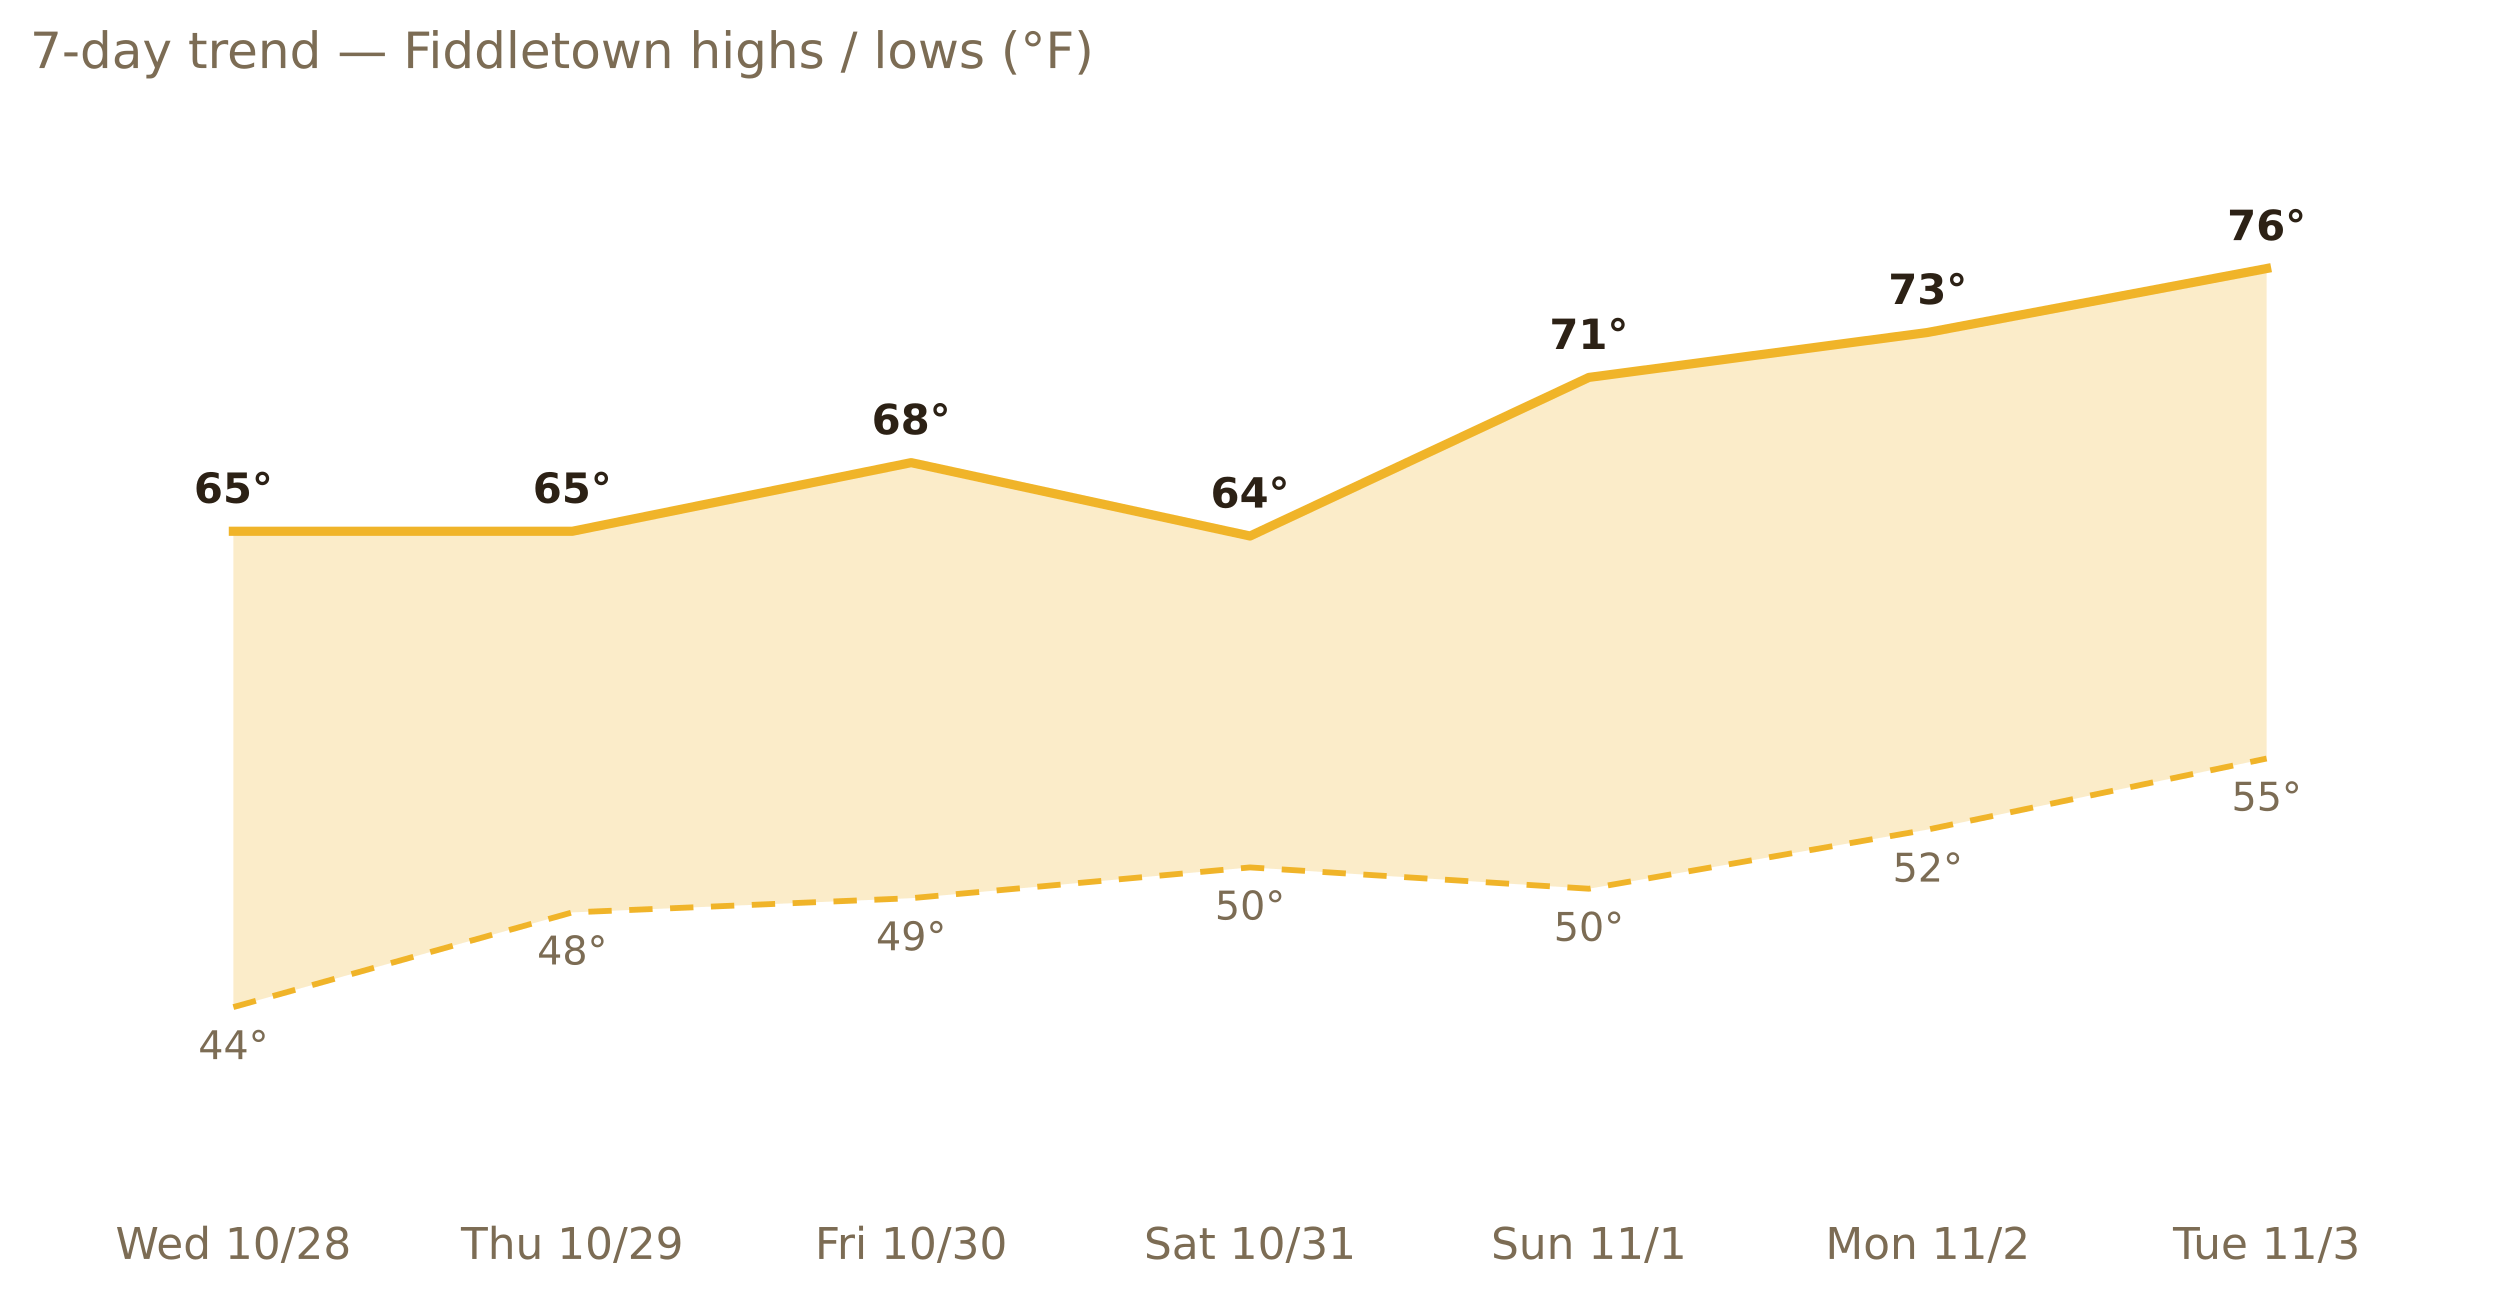
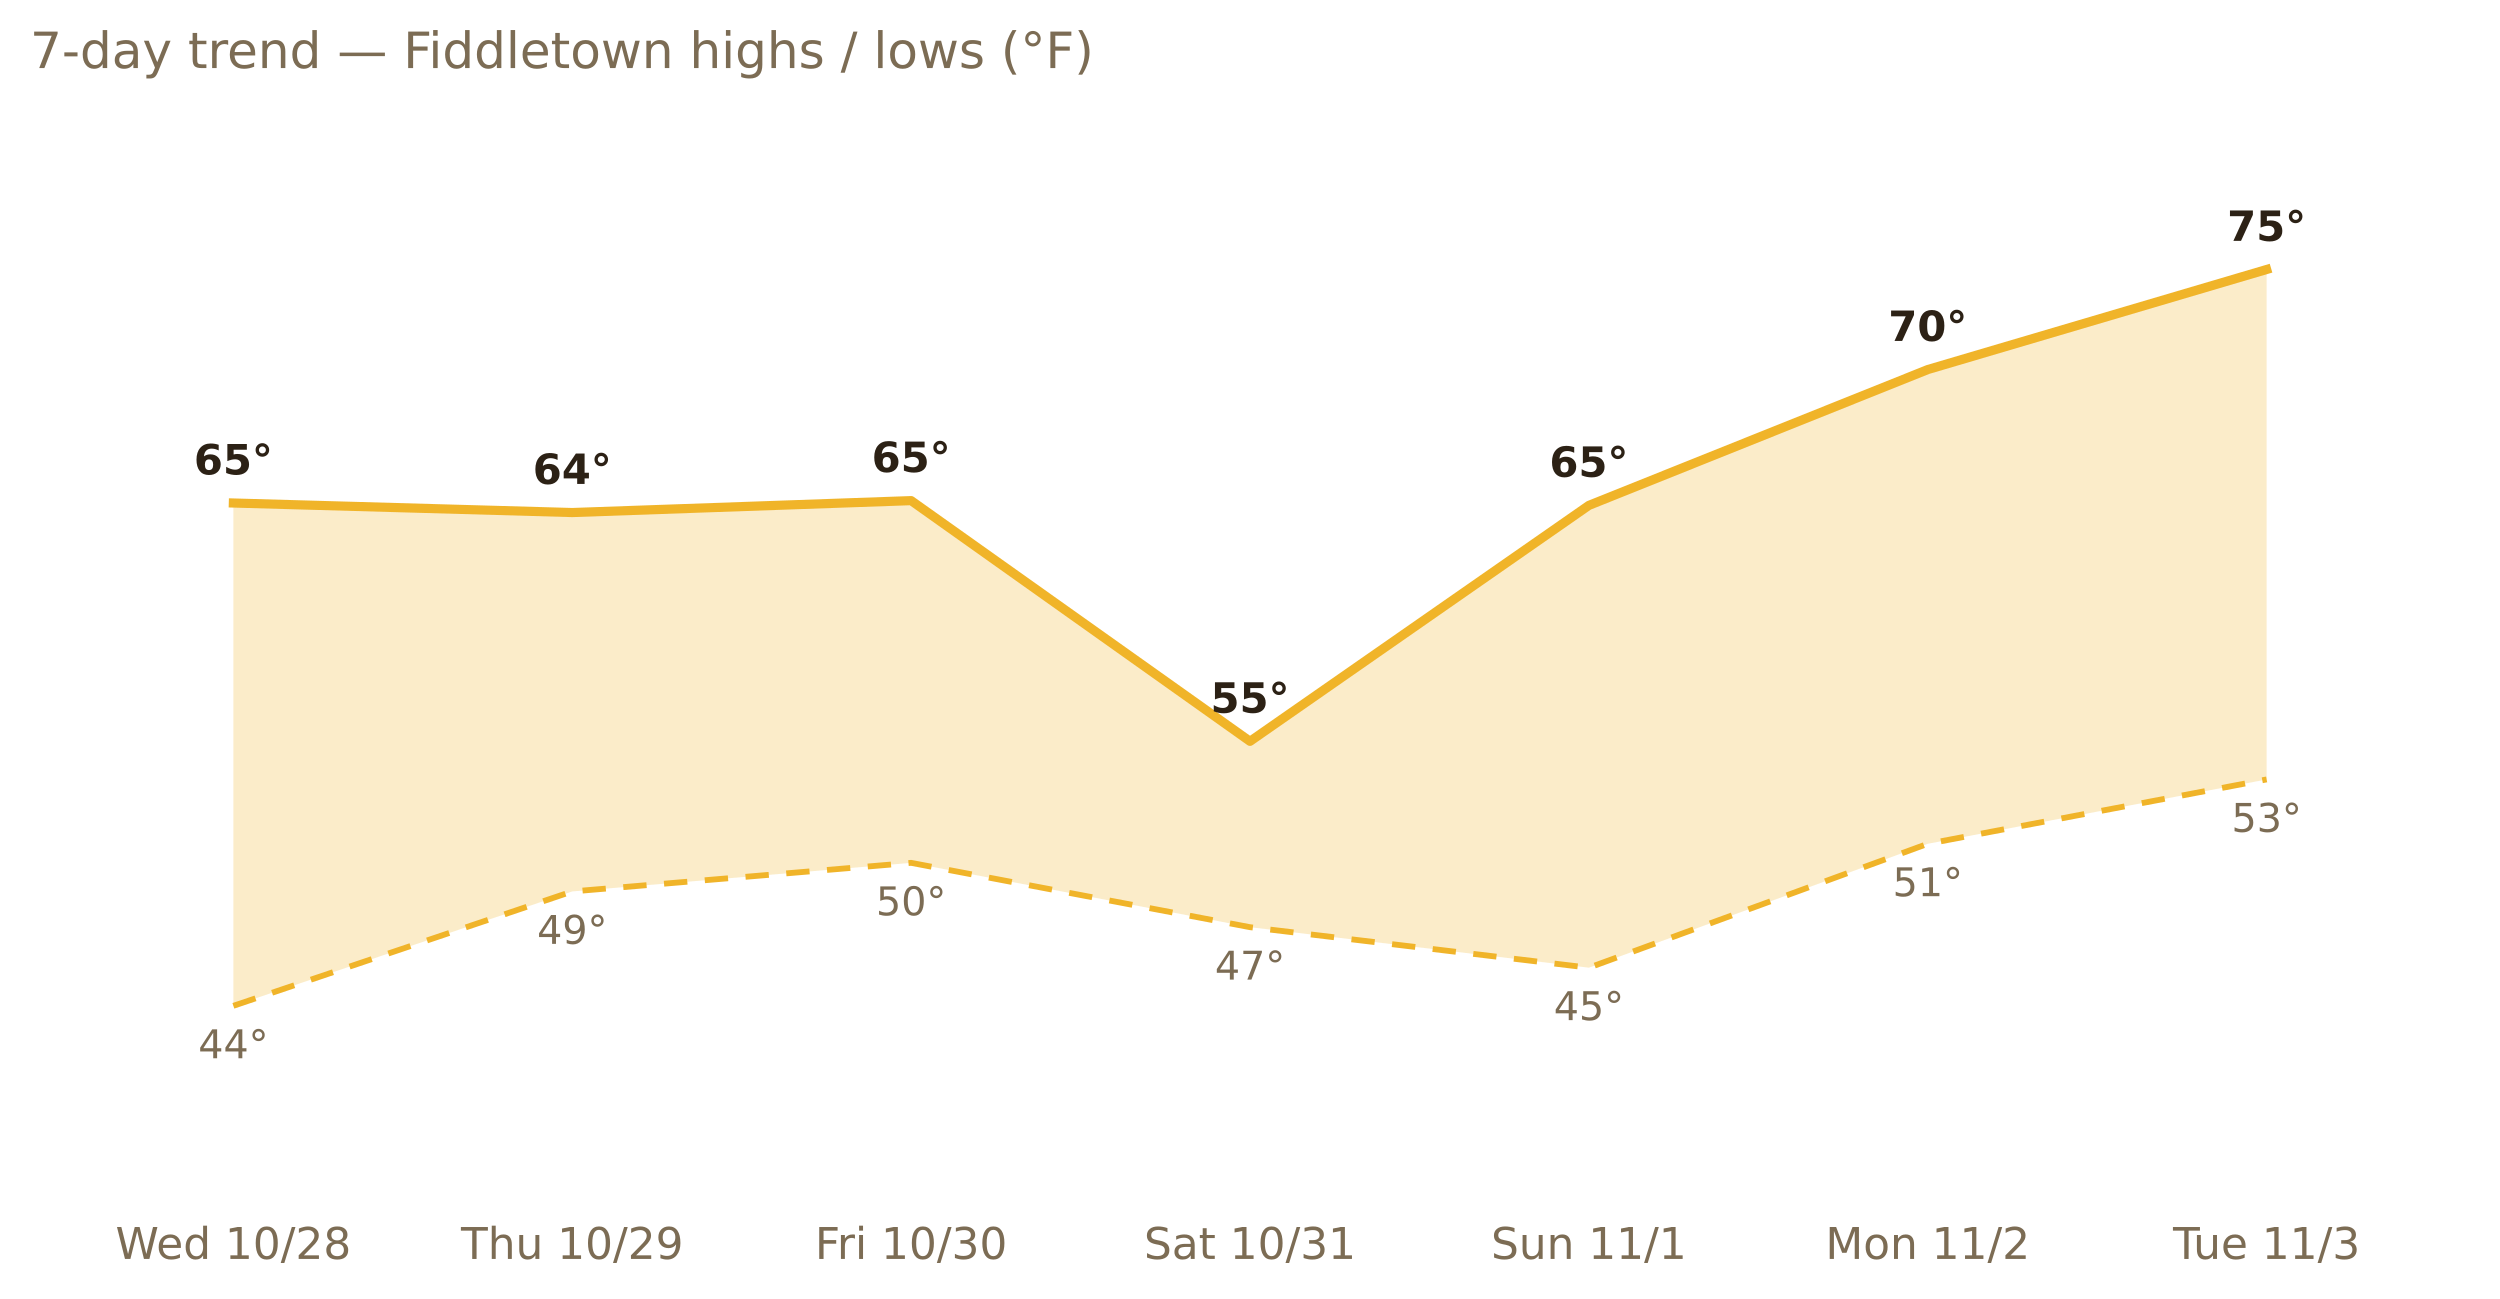
<svg xmlns="http://www.w3.org/2000/svg" xmlns:xlink="http://www.w3.org/1999/xlink" width="599.2pt" height="311.13pt" viewBox="0 0 599.2 311.13" version="1.1">
  <defs>
    <style type="text/css">*{stroke-linejoin: round; stroke-linecap: butt}</style>
  </defs>
  <g id="figure_1">
    <g id="patch_1">
      <path d="M 0 311.13  L 599.2 311.13  L 599.2 0  L 0 0  L 0 311.13  z " style="fill: none; opacity: 0" />
    </g>
    <g id="axes_1">
      <g id="patch_2">
        <path d="M 7.2 286.768  L 592 286.768  L 592 30.318  L 7.2 30.318  L 7.2 286.768  z " style="fill: none" />
      </g>
      <g id="matplotlib.axis_1">
        <g id="xtick_1">
          <g id="text_1">
            <g style="fill: #7c6c54" transform="translate(27.68915 301.7465) scale(0.105 -0.105)">
              <defs>
                <path id="DejaVuSans-57" d="M 213 4666  L 850 4666  L 1831 722  L 2809 4666  L 3519 4666  L 4500 722  L 5478 4666  L 6119 4666  L 4947 0  L 4153 0  L 3169 4050  L 2175 0  L 1381 0  L 213 4666  z " transform="scale(0.015625)" />
                <path id="DejaVuSans-65" d="M 3597 1894  L 3597 1613  L 953 1613  Q 991 1019 1311 708  Q 1631 397 2203 397  Q 2534 397 2845 478  Q 3156 559 3463 722  L 3463 178  Q 3153 47 2828 -22  Q 2503 -91 2169 -91  Q 1331 -91 842 396  Q 353 884 353 1716  Q 353 2575 817 3079  Q 1281 3584 2069 3584  Q 2775 3584 3186 3129  Q 3597 2675 3597 1894  z M 3022 2063  Q 3016 2534 2758 2815  Q 2500 3097 2075 3097  Q 1594 3097 1305 2825  Q 1016 2553 972 2059  L 3022 2063  z " transform="scale(0.015625)" />
                <path id="DejaVuSans-64" d="M 2906 2969  L 2906 4863  L 3481 4863  L 3481 0  L 2906 0  L 2906 525  Q 2725 213 2448 61  Q 2172 -91 1784 -91  Q 1150 -91 751 415  Q 353 922 353 1747  Q 353 2572 751 3078  Q 1150 3584 1784 3584  Q 2172 3584 2448 3432  Q 2725 3281 2906 2969  z M 947 1747  Q 947 1113 1208 752  Q 1469 391 1925 391  Q 2381 391 2643 752  Q 2906 1113 2906 1747  Q 2906 2381 2643 2742  Q 2381 3103 1925 3103  Q 1469 3103 1208 2742  Q 947 2381 947 1747  z " transform="scale(0.015625)" />
                <path id="DejaVuSans-20" transform="scale(0.015625)" />
                <path id="DejaVuSans-31" d="M 794 531  L 1825 531  L 1825 4091  L 703 3866  L 703 4441  L 1819 4666  L 2450 4666  L 2450 531  L 3481 531  L 3481 0  L 794 0  L 794 531  z " transform="scale(0.015625)" />
                <path id="DejaVuSans-30" d="M 2034 4250  Q 1547 4250 1301 3770  Q 1056 3291 1056 2328  Q 1056 1369 1301 889  Q 1547 409 2034 409  Q 2525 409 2770 889  Q 3016 1369 3016 2328  Q 3016 3291 2770 3770  Q 2525 4250 2034 4250  z M 2034 4750  Q 2819 4750 3233 4129  Q 3647 3509 3647 2328  Q 3647 1150 3233 529  Q 2819 -91 2034 -91  Q 1250 -91 836 529  Q 422 1150 422 2328  Q 422 3509 836 4129  Q 1250 4750 2034 4750  z " transform="scale(0.015625)" />
                <path id="DejaVuSans-2f" d="M 1625 4666  L 2156 4666  L 531 -594  L 0 -594  L 1625 4666  z " transform="scale(0.015625)" />
                <path id="DejaVuSans-32" d="M 1228 531  L 3431 531  L 3431 0  L 469 0  L 469 531  Q 828 903 1448 1529  Q 2069 2156 2228 2338  Q 2531 2678 2651 2914  Q 2772 3150 2772 3378  Q 2772 3750 2511 3984  Q 2250 4219 1831 4219  Q 1534 4219 1204 4116  Q 875 4013 500 3803  L 500 4441  Q 881 4594 1212 4672  Q 1544 4750 1819 4750  Q 2544 4750 2975 4387  Q 3406 4025 3406 3419  Q 3406 3131 3298 2873  Q 3191 2616 2906 2266  Q 2828 2175 2409 1742  Q 1991 1309 1228 531  z " transform="scale(0.015625)" />
                <path id="DejaVuSans-38" d="M 2034 2216  Q 1584 2216 1326 1975  Q 1069 1734 1069 1313  Q 1069 891 1326 650  Q 1584 409 2034 409  Q 2484 409 2743 651  Q 3003 894 3003 1313  Q 3003 1734 2745 1975  Q 2488 2216 2034 2216  z M 1403 2484  Q 997 2584 770 2862  Q 544 3141 544 3541  Q 544 4100 942 4425  Q 1341 4750 2034 4750  Q 2731 4750 3128 4425  Q 3525 4100 3525 3541  Q 3525 3141 3298 2862  Q 3072 2584 2669 2484  Q 3125 2378 3379 2068  Q 3634 1759 3634 1313  Q 3634 634 3220 271  Q 2806 -91 2034 -91  Q 1263 -91 848 271  Q 434 634 434 1313  Q 434 1759 690 2068  Q 947 2378 1403 2484  z M 1172 3481  Q 1172 3119 1398 2916  Q 1625 2713 2034 2713  Q 2441 2713 2670 2916  Q 2900 3119 2900 3481  Q 2900 3844 2670 4047  Q 2441 4250 2034 4250  Q 1625 4250 1398 4047  Q 1172 3844 1172 3481  z " transform="scale(0.015625)" />
              </defs>
              <use xlink:href="#DejaVuSans-57" />
              <use xlink:href="#DejaVuSans-65" x="93.002" />
              <use xlink:href="#DejaVuSans-64" x="154.525" />
              <use xlink:href="#DejaVuSans-20" x="218.002" />
              <use xlink:href="#DejaVuSans-31" x="249.789" />
              <use xlink:href="#DejaVuSans-30" x="313.412" />
              <use xlink:href="#DejaVuSans-2f" x="377.035" />
              <use xlink:href="#DejaVuSans-32" x="410.727" />
              <use xlink:href="#DejaVuSans-38" x="474.35" />
            </g>
          </g>
        </g>
        <g id="xtick_2">
          <g id="text_2">
            <g style="fill: #7c6c54" transform="translate(110.4962 301.7465) scale(0.105 -0.105)">
              <defs>
                <path id="DejaVuSans-54" d="M -19 4666  L 3928 4666  L 3928 4134  L 2272 4134  L 2272 0  L 1638 0  L 1638 4134  L -19 4134  L -19 4666  z " transform="scale(0.015625)" />
                <path id="DejaVuSans-68" d="M 3513 2113  L 3513 0  L 2938 0  L 2938 2094  Q 2938 2591 2744 2837  Q 2550 3084 2163 3084  Q 1697 3084 1428 2787  Q 1159 2491 1159 1978  L 1159 0  L 581 0  L 581 4863  L 1159 4863  L 1159 2956  Q 1366 3272 1645 3428  Q 1925 3584 2291 3584  Q 2894 3584 3203 3211  Q 3513 2838 3513 2113  z " transform="scale(0.015625)" />
                <path id="DejaVuSans-75" d="M 544 1381  L 544 3500  L 1119 3500  L 1119 1403  Q 1119 906 1312 657  Q 1506 409 1894 409  Q 2359 409 2629 706  Q 2900 1003 2900 1516  L 2900 3500  L 3475 3500  L 3475 0  L 2900 0  L 2900 538  Q 2691 219 2414 64  Q 2138 -91 1772 -91  Q 1169 -91 856 284  Q 544 659 544 1381  z M 1991 3584  L 1991 3584  z " transform="scale(0.015625)" />
                <path id="DejaVuSans-39" d="M 703 97  L 703 672  Q 941 559 1184 500  Q 1428 441 1663 441  Q 2288 441 2617 861  Q 2947 1281 2994 2138  Q 2813 1869 2534 1725  Q 2256 1581 1919 1581  Q 1219 1581 811 2004  Q 403 2428 403 3163  Q 403 3881 828 4315  Q 1253 4750 1959 4750  Q 2769 4750 3195 4129  Q 3622 3509 3622 2328  Q 3622 1225 3098 567  Q 2575 -91 1691 -91  Q 1453 -91 1209 -44  Q 966 3 703 97  z M 1959 2075  Q 2384 2075 2632 2365  Q 2881 2656 2881 3163  Q 2881 3666 2632 3958  Q 2384 4250 1959 4250  Q 1534 4250 1286 3958  Q 1038 3666 1038 3163  Q 1038 2656 1286 2365  Q 1534 2075 1959 2075  z " transform="scale(0.015625)" />
              </defs>
              <use xlink:href="#DejaVuSans-54" />
              <use xlink:href="#DejaVuSans-68" x="61.084" />
              <use xlink:href="#DejaVuSans-75" x="124.463" />
              <use xlink:href="#DejaVuSans-20" x="187.842" />
              <use xlink:href="#DejaVuSans-31" x="219.629" />
              <use xlink:href="#DejaVuSans-30" x="283.252" />
              <use xlink:href="#DejaVuSans-2f" x="346.875" />
              <use xlink:href="#DejaVuSans-32" x="380.566" />
              <use xlink:href="#DejaVuSans-39" x="444.189" />
            </g>
          </g>
        </g>
        <g id="xtick_3">
          <g id="text_3">
            <g style="fill: #7c6c54" transform="translate(195.3237 301.7465) scale(0.105 -0.105)">
              <defs>
                <path id="DejaVuSans-46" d="M 628 4666  L 3309 4666  L 3309 4134  L 1259 4134  L 1259 2759  L 3109 2759  L 3109 2228  L 1259 2228  L 1259 0  L 628 0  L 628 4666  z " transform="scale(0.015625)" />
                <path id="DejaVuSans-72" d="M 2631 2963  Q 2534 3019 2420 3045  Q 2306 3072 2169 3072  Q 1681 3072 1420 2755  Q 1159 2438 1159 1844  L 1159 0  L 581 0  L 581 3500  L 1159 3500  L 1159 2956  Q 1341 3275 1631 3429  Q 1922 3584 2338 3584  Q 2397 3584 2469 3576  Q 2541 3569 2628 3553  L 2631 2963  z " transform="scale(0.015625)" />
                <path id="DejaVuSans-69" d="M 603 3500  L 1178 3500  L 1178 0  L 603 0  L 603 3500  z M 603 4863  L 1178 4863  L 1178 4134  L 603 4134  L 603 4863  z " transform="scale(0.015625)" />
                <path id="DejaVuSans-33" d="M 2597 2516  Q 3050 2419 3304 2112  Q 3559 1806 3559 1356  Q 3559 666 3084 287  Q 2609 -91 1734 -91  Q 1441 -91 1130 -33  Q 819 25 488 141  L 488 750  Q 750 597 1062 519  Q 1375 441 1716 441  Q 2309 441 2620 675  Q 2931 909 2931 1356  Q 2931 1769 2642 2001  Q 2353 2234 1838 2234  L 1294 2234  L 1294 2753  L 1863 2753  Q 2328 2753 2575 2939  Q 2822 3125 2822 3475  Q 2822 3834 2567 4026  Q 2313 4219 1838 4219  Q 1578 4219 1281 4162  Q 984 4106 628 3988  L 628 4550  Q 988 4650 1302 4700  Q 1616 4750 1894 4750  Q 2613 4750 3031 4423  Q 3450 4097 3450 3541  Q 3450 3153 3228 2886  Q 3006 2619 2597 2516  z " transform="scale(0.015625)" />
              </defs>
              <use xlink:href="#DejaVuSans-46" />
              <use xlink:href="#DejaVuSans-72" x="50.27" />
              <use xlink:href="#DejaVuSans-69" x="91.383" />
              <use xlink:href="#DejaVuSans-20" x="119.166" />
              <use xlink:href="#DejaVuSans-31" x="150.953" />
              <use xlink:href="#DejaVuSans-30" x="214.576" />
              <use xlink:href="#DejaVuSans-2f" x="278.199" />
              <use xlink:href="#DejaVuSans-33" x="311.891" />
              <use xlink:href="#DejaVuSans-30" x="375.514" />
            </g>
          </g>
        </g>
        <g id="xtick_4">
          <g id="text_4">
            <g style="fill: #7c6c54" transform="translate(274.1933 301.7465) scale(0.105 -0.105)">
              <defs>
                <path id="DejaVuSans-53" d="M 3425 4513  L 3425 3897  Q 3066 4069 2747 4153  Q 2428 4238 2131 4238  Q 1616 4238 1336 4038  Q 1056 3838 1056 3469  Q 1056 3159 1242 3001  Q 1428 2844 1947 2747  L 2328 2669  Q 3034 2534 3370 2195  Q 3706 1856 3706 1288  Q 3706 609 3251 259  Q 2797 -91 1919 -91  Q 1588 -91 1214 -16  Q 841 59 441 206  L 441 856  Q 825 641 1194 531  Q 1563 422 1919 422  Q 2459 422 2753 634  Q 3047 847 3047 1241  Q 3047 1584 2836 1778  Q 2625 1972 2144 2069  L 1759 2144  Q 1053 2284 737 2584  Q 422 2884 422 3419  Q 422 4038 858 4394  Q 1294 4750 2059 4750  Q 2388 4750 2728 4690  Q 3069 4631 3425 4513  z " transform="scale(0.015625)" />
                <path id="DejaVuSans-61" d="M 2194 1759  Q 1497 1759 1228 1600  Q 959 1441 959 1056  Q 959 750 1161 570  Q 1363 391 1709 391  Q 2188 391 2477 730  Q 2766 1069 2766 1631  L 2766 1759  L 2194 1759  z M 3341 1997  L 3341 0  L 2766 0  L 2766 531  Q 2569 213 2275 61  Q 1981 -91 1556 -91  Q 1019 -91 701 211  Q 384 513 384 1019  Q 384 1609 779 1909  Q 1175 2209 1959 2209  L 2766 2209  L 2766 2266  Q 2766 2663 2505 2880  Q 2244 3097 1772 3097  Q 1472 3097 1187 3025  Q 903 2953 641 2809  L 641 3341  Q 956 3463 1253 3523  Q 1550 3584 1831 3584  Q 2591 3584 2966 3190  Q 3341 2797 3341 1997  z " transform="scale(0.015625)" />
                <path id="DejaVuSans-74" d="M 1172 4494  L 1172 3500  L 2356 3500  L 2356 3053  L 1172 3053  L 1172 1153  Q 1172 725 1289 603  Q 1406 481 1766 481  L 2356 481  L 2356 0  L 1766 0  Q 1100 0 847 248  Q 594 497 594 1153  L 594 3053  L 172 3053  L 172 3500  L 594 3500  L 594 4494  L 1172 4494  z " transform="scale(0.015625)" />
              </defs>
              <use xlink:href="#DejaVuSans-53" />
              <use xlink:href="#DejaVuSans-61" x="63.477" />
              <use xlink:href="#DejaVuSans-74" x="124.756" />
              <use xlink:href="#DejaVuSans-20" x="163.965" />
              <use xlink:href="#DejaVuSans-31" x="195.752" />
              <use xlink:href="#DejaVuSans-30" x="259.375" />
              <use xlink:href="#DejaVuSans-2f" x="322.998" />
              <use xlink:href="#DejaVuSans-33" x="356.689" />
              <use xlink:href="#DejaVuSans-31" x="420.312" />
            </g>
          </g>
        </g>
        <g id="xtick_5">
          <g id="text_5">
            <g style="fill: #7c6c54" transform="translate(357.3769 301.7465) scale(0.105 -0.105)">
              <defs>
                <path id="DejaVuSans-6e" d="M 3513 2113  L 3513 0  L 2938 0  L 2938 2094  Q 2938 2591 2744 2837  Q 2550 3084 2163 3084  Q 1697 3084 1428 2787  Q 1159 2491 1159 1978  L 1159 0  L 581 0  L 581 3500  L 1159 3500  L 1159 2956  Q 1366 3272 1645 3428  Q 1925 3584 2291 3584  Q 2894 3584 3203 3211  Q 3513 2838 3513 2113  z " transform="scale(0.015625)" />
              </defs>
              <use xlink:href="#DejaVuSans-53" />
              <use xlink:href="#DejaVuSans-75" x="63.477" />
              <use xlink:href="#DejaVuSans-6e" x="126.855" />
              <use xlink:href="#DejaVuSans-20" x="190.234" />
              <use xlink:href="#DejaVuSans-31" x="222.021" />
              <use xlink:href="#DejaVuSans-31" x="285.645" />
              <use xlink:href="#DejaVuSans-2f" x="349.268" />
              <use xlink:href="#DejaVuSans-31" x="382.959" />
            </g>
          </g>
        </g>
        <g id="xtick_6">
          <g id="text_6">
            <g style="fill: #7c6c54" transform="translate(437.5171 301.7465) scale(0.105 -0.105)">
              <defs>
                <path id="DejaVuSans-4d" d="M 628 4666  L 1569 4666  L 2759 1491  L 3956 4666  L 4897 4666  L 4897 0  L 4281 0  L 4281 4097  L 3078 897  L 2444 897  L 1241 4097  L 1241 0  L 628 0  L 628 4666  z " transform="scale(0.015625)" />
                <path id="DejaVuSans-6f" d="M 1959 3097  Q 1497 3097 1228 2736  Q 959 2375 959 1747  Q 959 1119 1226 758  Q 1494 397 1959 397  Q 2419 397 2687 759  Q 2956 1122 2956 1747  Q 2956 2369 2687 2733  Q 2419 3097 1959 3097  z M 1959 3584  Q 2709 3584 3137 3096  Q 3566 2609 3566 1747  Q 3566 888 3137 398  Q 2709 -91 1959 -91  Q 1206 -91 779 398  Q 353 888 353 1747  Q 353 2609 779 3096  Q 1206 3584 1959 3584  z " transform="scale(0.015625)" />
              </defs>
              <use xlink:href="#DejaVuSans-4d" />
              <use xlink:href="#DejaVuSans-6f" x="86.279" />
              <use xlink:href="#DejaVuSans-6e" x="147.461" />
              <use xlink:href="#DejaVuSans-20" x="210.84" />
              <use xlink:href="#DejaVuSans-31" x="242.627" />
              <use xlink:href="#DejaVuSans-31" x="306.25" />
              <use xlink:href="#DejaVuSans-2f" x="369.873" />
              <use xlink:href="#DejaVuSans-32" x="403.564" />
            </g>
          </g>
        </g>
        <g id="xtick_7">
          <g id="text_7">
            <g style="fill: #7c6c54" transform="translate(520.8385 301.7465) scale(0.105 -0.105)">
              <use xlink:href="#DejaVuSans-54" />
              <use xlink:href="#DejaVuSans-75" x="45.959" />
              <use xlink:href="#DejaVuSans-65" x="109.338" />
              <use xlink:href="#DejaVuSans-20" x="170.861" />
              <use xlink:href="#DejaVuSans-31" x="202.648" />
              <use xlink:href="#DejaVuSans-31" x="266.271" />
              <use xlink:href="#DejaVuSans-2f" x="329.895" />
              <use xlink:href="#DejaVuSans-33" x="363.586" />
            </g>
          </g>
        </g>
      </g>
      <g id="matplotlib.axis_2" />
      <g id="PolyCollection_1">
-         <path d="M 55.933 127.338  L 55.933 241.379  L 137.156 218.684  L 218.378 215.28  L 299.6 207.904  L 380.822 213.01  L 462.044 198.826  L 543.267 181.805  L 543.267 64.36  L 543.267 64.36  L 462.044 79.679  L 380.822 90.459  L 299.6 128.473  L 218.378 110.884  L 137.156 127.338  L 55.933 127.338  z " clip-path="url(#pdc9ba34895)" style="fill: #f0b429; fill-opacity: 0.25" />
+         <path d="M 55.933 120.561  L 55.933 241.075  L 137.156 213.66  L 218.378 206.806  L 299.6 222.227  L 380.822 231.937  L 462.044 202.237  L 543.267 186.815  L 543.267 64.588  L 543.267 64.588  L 462.044 88.576  L 380.822 121.132  L 299.6 177.677  L 218.378 119.99  L 137.156 122.846  L 55.933 120.561  z " clip-path="url(#pf7f13a5bf9)" style="fill: #f0b429; fill-opacity: 0.25" />
      </g>
      <g id="line2d_1">
-         <path d="M 55.933 127.338  L 137.156 127.338  L 218.378 110.884  L 299.6 128.473  L 380.822 90.459  L 462.044 79.679  L 543.267 64.36  " clip-path="url(#pdc9ba34895)" style="fill: none; stroke: #f0b429; stroke-width: 2.2; stroke-linecap: square" />
+         <path d="M 55.933 120.561  L 137.156 122.846  L 218.378 119.99  L 299.6 177.677  L 380.822 121.132  L 462.044 88.576  L 543.267 64.588  " clip-path="url(#pf7f13a5bf9)" style="fill: none; stroke: #f0b429; stroke-width: 2.2; stroke-linecap: square" />
      </g>
      <g id="line2d_2">
-         <path d="M 55.933 241.379  L 137.156 218.684  L 218.378 215.28  L 299.6 207.904  L 380.822 213.01  L 462.044 198.826  L 543.267 181.805  " clip-path="url(#pdc9ba34895)" style="fill: none; stroke-dasharray: 5.6,4.2; stroke-dashoffset: 0; stroke: #f0b429; stroke-width: 1.4" />
+         <path d="M 55.933 241.075  L 137.156 213.66  L 218.378 206.806  L 299.6 222.227  L 380.822 231.937  L 462.044 202.237  L 543.267 186.815  " clip-path="url(#pf7f13a5bf9)" style="fill: none; stroke-dasharray: 5.6,4.2; stroke-dashoffset: 0; stroke: #f0b429; stroke-width: 1.4" />
      </g>
      <g id="text_8">
-         <g style="fill: #2c2115" transform="translate(46.47552 120.5295) scale(0.1 -0.1)">
+         <g style="fill: #2c2115" transform="translate(46.47552 113.7072) scale(0.1 -0.1)">
          <defs>
            <path id="DejaVuSans-Bold-36" d="M 2316 2303  Q 2000 2303 1842 2098  Q 1684 1894 1684 1484  Q 1684 1075 1842 870  Q 2000 666 2316 666  Q 2634 666 2792 870  Q 2950 1075 2950 1484  Q 2950 1894 2792 2098  Q 2634 2303 2316 2303  z M 3803 4544  L 3803 3681  Q 3506 3822 3243 3889  Q 2981 3956 2731 3956  Q 2194 3956 1894 3657  Q 1594 3359 1544 2772  Q 1750 2925 1990 3001  Q 2231 3078 2516 3078  Q 3231 3078 3670 2659  Q 4109 2241 4109 1563  Q 4109 813 3618 361  Q 3128 -91 2303 -91  Q 1394 -91 895 523  Q 397 1138 397 2266  Q 397 3422 980 4083  Q 1563 4744 2578 4744  Q 2900 4744 3203 4694  Q 3506 4644 3803 4544  z " transform="scale(0.015625)" />
            <path id="DejaVuSans-Bold-35" d="M 678 4666  L 3669 4666  L 3669 3781  L 1638 3781  L 1638 3059  Q 1775 3097 1914 3117  Q 2053 3138 2203 3138  Q 3056 3138 3531 2711  Q 4006 2284 4006 1522  Q 4006 766 3489 337  Q 2972 -91 2053 -91  Q 1656 -91 1267 -14  Q 878 63 494 219  L 494 1166  Q 875 947 1217 837  Q 1559 728 1863 728  Q 2300 728 2551 942  Q 2803 1156 2803 1522  Q 2803 1891 2551 2103  Q 2300 2316 1863 2316  Q 1603 2316 1309 2248  Q 1016 2181 678 2041  L 678 4666  z " transform="scale(0.015625)" />
            <path id="DejaVuSans-Bold-b0" d="M 1600 4288  Q 1375 4288 1219 4131  Q 1063 3975 1063 3750  Q 1063 3525 1217 3372  Q 1372 3219 1600 3219  Q 1825 3219 1981 3373  Q 2138 3528 2138 3750  Q 2138 3975 1980 4131  Q 1822 4288 1600 4288  z M 1600 4794  Q 1806 4794 1997 4714  Q 2188 4634 2338 4488  Q 2484 4338 2561 4150  Q 2638 3963 2638 3750  Q 2638 3541 2561 3352  Q 2484 3163 2344 3022  Q 2194 2872 2000 2792  Q 1806 2713 1594 2713  Q 1153 2713 854 3011  Q 556 3309 556 3750  Q 556 4191 857 4492  Q 1159 4794 1600 4794  z " transform="scale(0.015625)" />
          </defs>
          <use xlink:href="#DejaVuSans-Bold-36" />
          <use xlink:href="#DejaVuSans-Bold-35" x="69.58" />
          <use xlink:href="#DejaVuSans-Bold-b0" x="139.16" />
        </g>
      </g>
      <g id="text_9">
-         <g style="fill: #7c6c54" transform="translate(47.51396 253.8608) scale(0.095 -0.095)">
+         <g style="fill: #7c6c54" transform="translate(47.51396 253.641) scale(0.095 -0.095)">
          <defs>
            <path id="DejaVuSans-34" d="M 2419 4116  L 825 1625  L 2419 1625  L 2419 4116  z M 2253 4666  L 3047 4666  L 3047 1625  L 3713 1625  L 3713 1100  L 3047 1100  L 3047 0  L 2419 0  L 2419 1100  L 313 1100  L 313 1709  L 2253 4666  z " transform="scale(0.015625)" />
            <path id="DejaVuSans-b0" d="M 1600 4347  Q 1350 4347 1178 4173  Q 1006 4000 1006 3750  Q 1006 3503 1178 3333  Q 1350 3163 1600 3163  Q 1850 3163 2022 3333  Q 2194 3503 2194 3750  Q 2194 3997 2020 4172  Q 1847 4347 1600 4347  z M 1600 4750  Q 1800 4750 1984 4673  Q 2169 4597 2303 4453  Q 2447 4313 2519 4134  Q 2591 3956 2591 3750  Q 2591 3338 2302 3052  Q 2013 2766 1594 2766  Q 1172 2766 890 3047  Q 609 3328 609 3750  Q 609 4169 896 4459  Q 1184 4750 1600 4750  z " transform="scale(0.015625)" />
          </defs>
          <use xlink:href="#DejaVuSans-34" />
          <use xlink:href="#DejaVuSans-34" x="63.623" />
          <use xlink:href="#DejaVuSans-b0" x="127.246" />
        </g>
      </g>
      <g id="text_10">
-         <g style="fill: #2c2115" transform="translate(127.6977 120.5295) scale(0.1 -0.1)">
+         <g style="fill: #2c2115" transform="translate(127.6977 115.9918) scale(0.1 -0.1)">
+           <defs>
+             <path id="DejaVuSans-Bold-34" d="M 2356 3675  L 1038 1722  L 2356 1722  L 2356 3675  z M 2156 4666  L 3494 4666  L 3494 1722  L 4159 1722  L 4159 850  L 3494 850  L 3494 0  L 2356 0  L 2356 850  L 288 850  L 288 1881  L 2156 4666  z " transform="scale(0.015625)" />
+           </defs>
          <use xlink:href="#DejaVuSans-Bold-36" />
-           <use xlink:href="#DejaVuSans-Bold-35" x="69.58" />
+           <use xlink:href="#DejaVuSans-Bold-34" x="69.58" />
          <use xlink:href="#DejaVuSans-Bold-b0" x="139.16" />
        </g>
      </g>
      <g id="text_11">
-         <g style="fill: #7c6c54" transform="translate(128.7362 231.1661) scale(0.095 -0.095)">
-           <use xlink:href="#DejaVuSans-34" />
-           <use xlink:href="#DejaVuSans-38" x="63.623" />
-           <use xlink:href="#DejaVuSans-b0" x="127.246" />
-         </g>
-       </g>
-       <g id="text_12">
-         <g style="fill: #2c2115" transform="translate(208.92 104.0759) scale(0.1 -0.1)">
-           <defs>
-             <path id="DejaVuSans-Bold-38" d="M 2228 2088  Q 1891 2088 1709 1903  Q 1528 1719 1528 1375  Q 1528 1031 1709 848  Q 1891 666 2228 666  Q 2563 666 2741 848  Q 2919 1031 2919 1375  Q 2919 1722 2741 1905  Q 2563 2088 2228 2088  z M 1350 2484  Q 925 2613 709 2878  Q 494 3144 494 3541  Q 494 4131 934 4440  Q 1375 4750 2228 4750  Q 3075 4750 3515 4442  Q 3956 4134 3956 3541  Q 3956 3144 3739 2878  Q 3522 2613 3097 2484  Q 3572 2353 3814 2058  Q 4056 1763 4056 1313  Q 4056 619 3595 264  Q 3134 -91 2228 -91  Q 1319 -91 855 264  Q 391 619 391 1313  Q 391 1763 633 2058  Q 875 2353 1350 2484  z M 1631 3419  Q 1631 3141 1786 2991  Q 1941 2841 2228 2841  Q 2509 2841 2662 2991  Q 2816 3141 2816 3419  Q 2816 3697 2662 3845  Q 2509 3994 2228 3994  Q 1941 3994 1786 3844  Q 1631 3694 1631 3419  z " transform="scale(0.015625)" />
-           </defs>
-           <use xlink:href="#DejaVuSans-Bold-36" />
-           <use xlink:href="#DejaVuSans-Bold-38" x="69.58" />
-           <use xlink:href="#DejaVuSans-Bold-b0" x="139.16" />
-         </g>
-       </g>
-       <g id="text_13">
-         <g style="fill: #7c6c54" transform="translate(209.9584 227.7619) scale(0.095 -0.095)">
+         <g style="fill: #7c6c54" transform="translate(128.7362 226.2254) scale(0.095 -0.095)">
          <use xlink:href="#DejaVuSans-34" />
          <use xlink:href="#DejaVuSans-39" x="63.623" />
          <use xlink:href="#DejaVuSans-b0" x="127.246" />
        </g>
      </g>
-       <g id="text_14">
-         <g style="fill: #2c2115" transform="translate(290.1422 121.6643) scale(0.1 -0.1)">
-           <defs>
-             <path id="DejaVuSans-Bold-34" d="M 2356 3675  L 1038 1722  L 2356 1722  L 2356 3675  z M 2156 4666  L 3494 4666  L 3494 1722  L 4159 1722  L 4159 850  L 3494 850  L 3494 0  L 2356 0  L 2356 850  L 288 850  L 288 1881  L 2156 4666  z " transform="scale(0.015625)" />
-           </defs>
+       <g id="text_12">
+         <g style="fill: #2c2115" transform="translate(208.92 113.1361) scale(0.1 -0.1)">
          <use xlink:href="#DejaVuSans-Bold-36" />
-           <use xlink:href="#DejaVuSans-Bold-34" x="69.58" />
-           <use xlink:href="#DejaVuSans-Bold-b0" x="139.16" />
-         </g>
-       </g>
-       <g id="text_15">
-         <g style="fill: #7c6c54" transform="translate(291.1806 220.3862) scale(0.095 -0.095)">
+           <use xlink:href="#DejaVuSans-Bold-35" x="69.58" />
+           <use xlink:href="#DejaVuSans-Bold-b0" x="139.16" />
+         </g>
+       </g>
+       <g id="text_13">
+         <g style="fill: #7c6c54" transform="translate(209.9584 219.3715) scale(0.095 -0.095)">
          <defs>
            <path id="DejaVuSans-35" d="M 691 4666  L 3169 4666  L 3169 4134  L 1269 4134  L 1269 2991  Q 1406 3038 1543 3061  Q 1681 3084 1819 3084  Q 2600 3084 3056 2656  Q 3513 2228 3513 1497  Q 3513 744 3044 326  Q 2575 -91 1722 -91  Q 1428 -91 1123 -41  Q 819 9 494 109  L 494 744  Q 775 591 1075 516  Q 1375 441 1709 441  Q 2250 441 2565 725  Q 2881 1009 2881 1497  Q 2881 1984 2565 2268  Q 2250 2553 1709 2553  Q 1456 2553 1204 2497  Q 953 2441 691 2322  L 691 4666  z " transform="scale(0.015625)" />
          </defs>
          <use xlink:href="#DejaVuSans-35" />
          <use xlink:href="#DejaVuSans-30" x="63.623" />
          <use xlink:href="#DejaVuSans-b0" x="127.246" />
        </g>
      </g>
+       <g id="text_14">
+         <g style="fill: #2c2115" transform="translate(290.1422 170.823) scale(0.1 -0.1)">
+           <use xlink:href="#DejaVuSans-Bold-35" />
+           <use xlink:href="#DejaVuSans-Bold-35" x="69.58" />
+           <use xlink:href="#DejaVuSans-Bold-b0" x="139.16" />
+         </g>
+       </g>
+       <g id="text_15">
+         <g style="fill: #7c6c54" transform="translate(291.1806 234.7927) scale(0.095 -0.095)">
+           <defs>
+             <path id="DejaVuSans-37" d="M 525 4666  L 3525 4666  L 3525 4397  L 1831 0  L 1172 0  L 2766 4134  L 525 4134  L 525 4666  z " transform="scale(0.015625)" />
+           </defs>
+           <use xlink:href="#DejaVuSans-34" />
+           <use xlink:href="#DejaVuSans-37" x="63.623" />
+           <use xlink:href="#DejaVuSans-b0" x="127.246" />
+         </g>
+       </g>
      <g id="text_16">
-         <g style="fill: #2c2115" transform="translate(371.3644 83.65065) scale(0.1 -0.1)">
+         <g style="fill: #2c2115" transform="translate(371.3644 114.2784) scale(0.1 -0.1)">
+           <use xlink:href="#DejaVuSans-Bold-36" />
+           <use xlink:href="#DejaVuSans-Bold-35" x="69.58" />
+           <use xlink:href="#DejaVuSans-Bold-b0" x="139.16" />
+         </g>
+       </g>
+       <g id="text_17">
+         <g style="fill: #7c6c54" transform="translate(372.4028 244.5024) scale(0.095 -0.095)">
+           <use xlink:href="#DejaVuSans-34" />
+           <use xlink:href="#DejaVuSans-35" x="63.623" />
+           <use xlink:href="#DejaVuSans-b0" x="127.246" />
+         </g>
+       </g>
+       <g id="text_18">
+         <g style="fill: #2c2115" transform="translate(452.5866 81.72236) scale(0.1 -0.1)">
          <defs>
            <path id="DejaVuSans-Bold-37" d="M 428 4666  L 3944 4666  L 3944 3988  L 2125 0  L 953 0  L 2675 3781  L 428 3781  L 428 4666  z " transform="scale(0.015625)" />
-             <path id="DejaVuSans-Bold-31" d="M 750 831  L 1813 831  L 1813 3847  L 722 3622  L 722 4441  L 1806 4666  L 2950 4666  L 2950 831  L 4013 831  L 4013 0  L 750 0  L 750 831  z " transform="scale(0.015625)" />
+             <path id="DejaVuSans-Bold-30" d="M 2944 2338  Q 2944 3213 2780 3570  Q 2616 3928 2228 3928  Q 1841 3928 1675 3570  Q 1509 3213 1509 2338  Q 1509 1453 1675 1090  Q 1841 728 2228 728  Q 2613 728 2778 1090  Q 2944 1453 2944 2338  z M 4147 2328  Q 4147 1169 3647 539  Q 3147 -91 2228 -91  Q 1306 -91 806 539  Q 306 1169 306 2328  Q 306 3491 806 4120  Q 1306 4750 2228 4750  Q 3147 4750 3647 4120  Q 4147 3491 4147 2328  z " transform="scale(0.015625)" />
          </defs>
          <use xlink:href="#DejaVuSans-Bold-37" />
-           <use xlink:href="#DejaVuSans-Bold-31" x="69.58" />
-           <use xlink:href="#DejaVuSans-Bold-b0" x="139.16" />
-         </g>
-       </g>
-       <g id="text_17">
-         <g style="fill: #7c6c54" transform="translate(372.4028 225.4925) scale(0.095 -0.095)">
+           <use xlink:href="#DejaVuSans-Bold-30" x="69.58" />
+           <use xlink:href="#DejaVuSans-Bold-b0" x="139.16" />
+         </g>
+       </g>
+       <g id="text_19">
+         <g style="fill: #7c6c54" transform="translate(453.6251 214.8022) scale(0.095 -0.095)">
          <use xlink:href="#DejaVuSans-35" />
-           <use xlink:href="#DejaVuSans-30" x="63.623" />
-           <use xlink:href="#DejaVuSans-b0" x="127.246" />
-         </g>
-       </g>
-       <g id="text_18">
-         <g style="fill: #2c2115" transform="translate(452.5866 72.87067) scale(0.1 -0.1)">
-           <defs>
-             <path id="DejaVuSans-Bold-33" d="M 2981 2516  Q 3453 2394 3698 2092  Q 3944 1791 3944 1325  Q 3944 631 3412 270  Q 2881 -91 1863 -91  Q 1503 -91 1142 -33  Q 781 25 428 141  L 428 1069  Q 766 900 1098 814  Q 1431 728 1753 728  Q 2231 728 2486 893  Q 2741 1059 2741 1369  Q 2741 1688 2480 1852  Q 2219 2016 1709 2016  L 1228 2016  L 1228 2791  L 1734 2791  Q 2188 2791 2409 2933  Q 2631 3075 2631 3366  Q 2631 3634 2415 3781  Q 2200 3928 1806 3928  Q 1516 3928 1219 3862  Q 922 3797 628 3669  L 628 4550  Q 984 4650 1334 4700  Q 1684 4750 2022 4750  Q 2931 4750 3382 4451  Q 3834 4153 3834 3553  Q 3834 3144 3618 2883  Q 3403 2622 2981 2516  z " transform="scale(0.015625)" />
-           </defs>
+           <use xlink:href="#DejaVuSans-31" x="63.623" />
+           <use xlink:href="#DejaVuSans-b0" x="127.246" />
+         </g>
+       </g>
+       <g id="text_20">
+         <g style="fill: #2c2115" transform="translate(533.8089 57.73371) scale(0.1 -0.1)">
          <use xlink:href="#DejaVuSans-Bold-37" />
-           <use xlink:href="#DejaVuSans-Bold-33" x="69.58" />
-           <use xlink:href="#DejaVuSans-Bold-b0" x="139.16" />
-         </g>
-       </g>
-       <g id="text_19">
-         <g style="fill: #7c6c54" transform="translate(453.6251 211.3083) scale(0.095 -0.095)">
+           <use xlink:href="#DejaVuSans-Bold-35" x="69.58" />
+           <use xlink:href="#DejaVuSans-Bold-b0" x="139.16" />
+         </g>
+       </g>
+       <g id="text_21">
+         <g style="fill: #7c6c54" transform="translate(534.8473 199.3809) scale(0.095 -0.095)">
          <use xlink:href="#DejaVuSans-35" />
-           <use xlink:href="#DejaVuSans-32" x="63.623" />
-           <use xlink:href="#DejaVuSans-b0" x="127.246" />
-         </g>
-       </g>
-       <g id="text_20">
-         <g style="fill: #2c2115" transform="translate(533.8089 57.55175) scale(0.1 -0.1)">
-           <use xlink:href="#DejaVuSans-Bold-37" />
-           <use xlink:href="#DejaVuSans-Bold-36" x="69.58" />
-           <use xlink:href="#DejaVuSans-Bold-b0" x="139.16" />
-         </g>
-       </g>
-       <g id="text_21">
-         <g style="fill: #7c6c54" transform="translate(534.8473 194.2873) scale(0.095 -0.095)">
-           <use xlink:href="#DejaVuSans-35" />
-           <use xlink:href="#DejaVuSans-35" x="63.623" />
+           <use xlink:href="#DejaVuSans-33" x="63.623" />
          <use xlink:href="#DejaVuSans-b0" x="127.246" />
        </g>
      </g>
      <g id="text_22">
        <g style="fill: #7c6c54" transform="translate(7.2 16.31812) scale(0.12 -0.12)">
          <defs>
-             <path id="DejaVuSans-37" d="M 525 4666  L 3525 4666  L 3525 4397  L 1831 0  L 1172 0  L 2766 4134  L 525 4134  L 525 4666  z " transform="scale(0.015625)" />
            <path id="DejaVuSans-2d" d="M 313 2009  L 1997 2009  L 1997 1497  L 313 1497  L 313 2009  z " transform="scale(0.015625)" />
            <path id="DejaVuSans-79" d="M 2059 -325  Q 1816 -950 1584 -1140  Q 1353 -1331 966 -1331  L 506 -1331  L 506 -850  L 844 -850  Q 1081 -850 1212 -737  Q 1344 -625 1503 -206  L 1606 56  L 191 3500  L 800 3500  L 1894 763  L 2988 3500  L 3597 3500  L 2059 -325  z " transform="scale(0.015625)" />
            <path id="DejaVuSans-2014" d="M 313 1978  L 6088 1978  L 6088 1528  L 313 1528  L 313 1978  z " transform="scale(0.015625)" />
            <path id="DejaVuSans-6c" d="M 603 4863  L 1178 4863  L 1178 0  L 603 0  L 603 4863  z " transform="scale(0.015625)" />
            <path id="DejaVuSans-77" d="M 269 3500  L 844 3500  L 1563 769  L 2278 3500  L 2956 3500  L 3675 769  L 4391 3500  L 4966 3500  L 4050 0  L 3372 0  L 2619 2869  L 1863 0  L 1184 0  L 269 3500  z " transform="scale(0.015625)" />
            <path id="DejaVuSans-67" d="M 2906 1791  Q 2906 2416 2648 2759  Q 2391 3103 1925 3103  Q 1463 3103 1205 2759  Q 947 2416 947 1791  Q 947 1169 1205 825  Q 1463 481 1925 481  Q 2391 481 2648 825  Q 2906 1169 2906 1791  z M 3481 434  Q 3481 -459 3084 -895  Q 2688 -1331 1869 -1331  Q 1566 -1331 1297 -1286  Q 1028 -1241 775 -1147  L 775 -588  Q 1028 -725 1275 -790  Q 1522 -856 1778 -856  Q 2344 -856 2625 -561  Q 2906 -266 2906 331  L 2906 616  Q 2728 306 2450 153  Q 2172 0 1784 0  Q 1141 0 747 490  Q 353 981 353 1791  Q 353 2603 747 3093  Q 1141 3584 1784 3584  Q 2172 3584 2450 3431  Q 2728 3278 2906 2969  L 2906 3500  L 3481 3500  L 3481 434  z " transform="scale(0.015625)" />
            <path id="DejaVuSans-73" d="M 2834 3397  L 2834 2853  Q 2591 2978 2328 3040  Q 2066 3103 1784 3103  Q 1356 3103 1142 2972  Q 928 2841 928 2578  Q 928 2378 1081 2264  Q 1234 2150 1697 2047  L 1894 2003  Q 2506 1872 2764 1633  Q 3022 1394 3022 966  Q 3022 478 2636 193  Q 2250 -91 1575 -91  Q 1294 -91 989 -36  Q 684 19 347 128  L 347 722  Q 666 556 975 473  Q 1284 391 1588 391  Q 1994 391 2212 530  Q 2431 669 2431 922  Q 2431 1156 2273 1281  Q 2116 1406 1581 1522  L 1381 1569  Q 847 1681 609 1914  Q 372 2147 372 2553  Q 372 3047 722 3315  Q 1072 3584 1716 3584  Q 2034 3584 2315 3537  Q 2597 3491 2834 3397  z " transform="scale(0.015625)" />
            <path id="DejaVuSans-28" d="M 1984 4856  Q 1566 4138 1362 3434  Q 1159 2731 1159 2009  Q 1159 1288 1364 580  Q 1569 -128 1984 -844  L 1484 -844  Q 1016 -109 783 600  Q 550 1309 550 2009  Q 550 2706 781 3412  Q 1013 4119 1484 4856  L 1984 4856  z " transform="scale(0.015625)" />
            <path id="DejaVuSans-29" d="M 513 4856  L 1013 4856  Q 1481 4119 1714 3412  Q 1947 2706 1947 2009  Q 1947 1309 1714 600  Q 1481 -109 1013 -844  L 513 -844  Q 928 -128 1133 580  Q 1338 1288 1338 2009  Q 1338 2731 1133 3434  Q 928 4138 513 4856  z " transform="scale(0.015625)" />
          </defs>
          <use xlink:href="#DejaVuSans-37" />
          <use xlink:href="#DejaVuSans-2d" x="63.623" />
          <use xlink:href="#DejaVuSans-64" x="99.707" />
          <use xlink:href="#DejaVuSans-61" x="163.184" />
          <use xlink:href="#DejaVuSans-79" x="224.463" />
          <use xlink:href="#DejaVuSans-20" x="283.643" />
          <use xlink:href="#DejaVuSans-74" x="315.43" />
          <use xlink:href="#DejaVuSans-72" x="354.639" />
          <use xlink:href="#DejaVuSans-65" x="393.502" />
          <use xlink:href="#DejaVuSans-6e" x="455.025" />
          <use xlink:href="#DejaVuSans-64" x="518.404" />
          <use xlink:href="#DejaVuSans-20" x="581.881" />
          <use xlink:href="#DejaVuSans-2014" x="613.668" />
          <use xlink:href="#DejaVuSans-20" x="713.668" />
          <use xlink:href="#DejaVuSans-46" x="745.455" />
          <use xlink:href="#DejaVuSans-69" x="795.725" />
          <use xlink:href="#DejaVuSans-64" x="823.508" />
          <use xlink:href="#DejaVuSans-64" x="886.984" />
          <use xlink:href="#DejaVuSans-6c" x="950.461" />
          <use xlink:href="#DejaVuSans-65" x="978.244" />
          <use xlink:href="#DejaVuSans-74" x="1039.768" />
          <use xlink:href="#DejaVuSans-6f" x="1078.977" />
          <use xlink:href="#DejaVuSans-77" x="1140.158" />
          <use xlink:href="#DejaVuSans-6e" x="1221.945" />
          <use xlink:href="#DejaVuSans-20" x="1285.324" />
          <use xlink:href="#DejaVuSans-68" x="1317.111" />
          <use xlink:href="#DejaVuSans-69" x="1380.49" />
          <use xlink:href="#DejaVuSans-67" x="1408.273" />
          <use xlink:href="#DejaVuSans-68" x="1471.75" />
          <use xlink:href="#DejaVuSans-73" x="1535.129" />
          <use xlink:href="#DejaVuSans-20" x="1587.229" />
          <use xlink:href="#DejaVuSans-2f" x="1619.016" />
          <use xlink:href="#DejaVuSans-20" x="1652.707" />
          <use xlink:href="#DejaVuSans-6c" x="1684.494" />
          <use xlink:href="#DejaVuSans-6f" x="1712.277" />
          <use xlink:href="#DejaVuSans-77" x="1773.459" />
          <use xlink:href="#DejaVuSans-73" x="1855.246" />
          <use xlink:href="#DejaVuSans-20" x="1907.346" />
          <use xlink:href="#DejaVuSans-28" x="1939.133" />
          <use xlink:href="#DejaVuSans-b0" x="1978.146" />
          <use xlink:href="#DejaVuSans-46" x="2028.146" />
          <use xlink:href="#DejaVuSans-29" x="2085.666" />
        </g>
      </g>
    </g>
  </g>
  <defs>
-     <clipPath id="pdc9ba34895">
+     <clipPath id="pf7f13a5bf9">
      <rect x="7.2" y="30.318" width="584.8" height="256.45" />
    </clipPath>
  </defs>
</svg>
